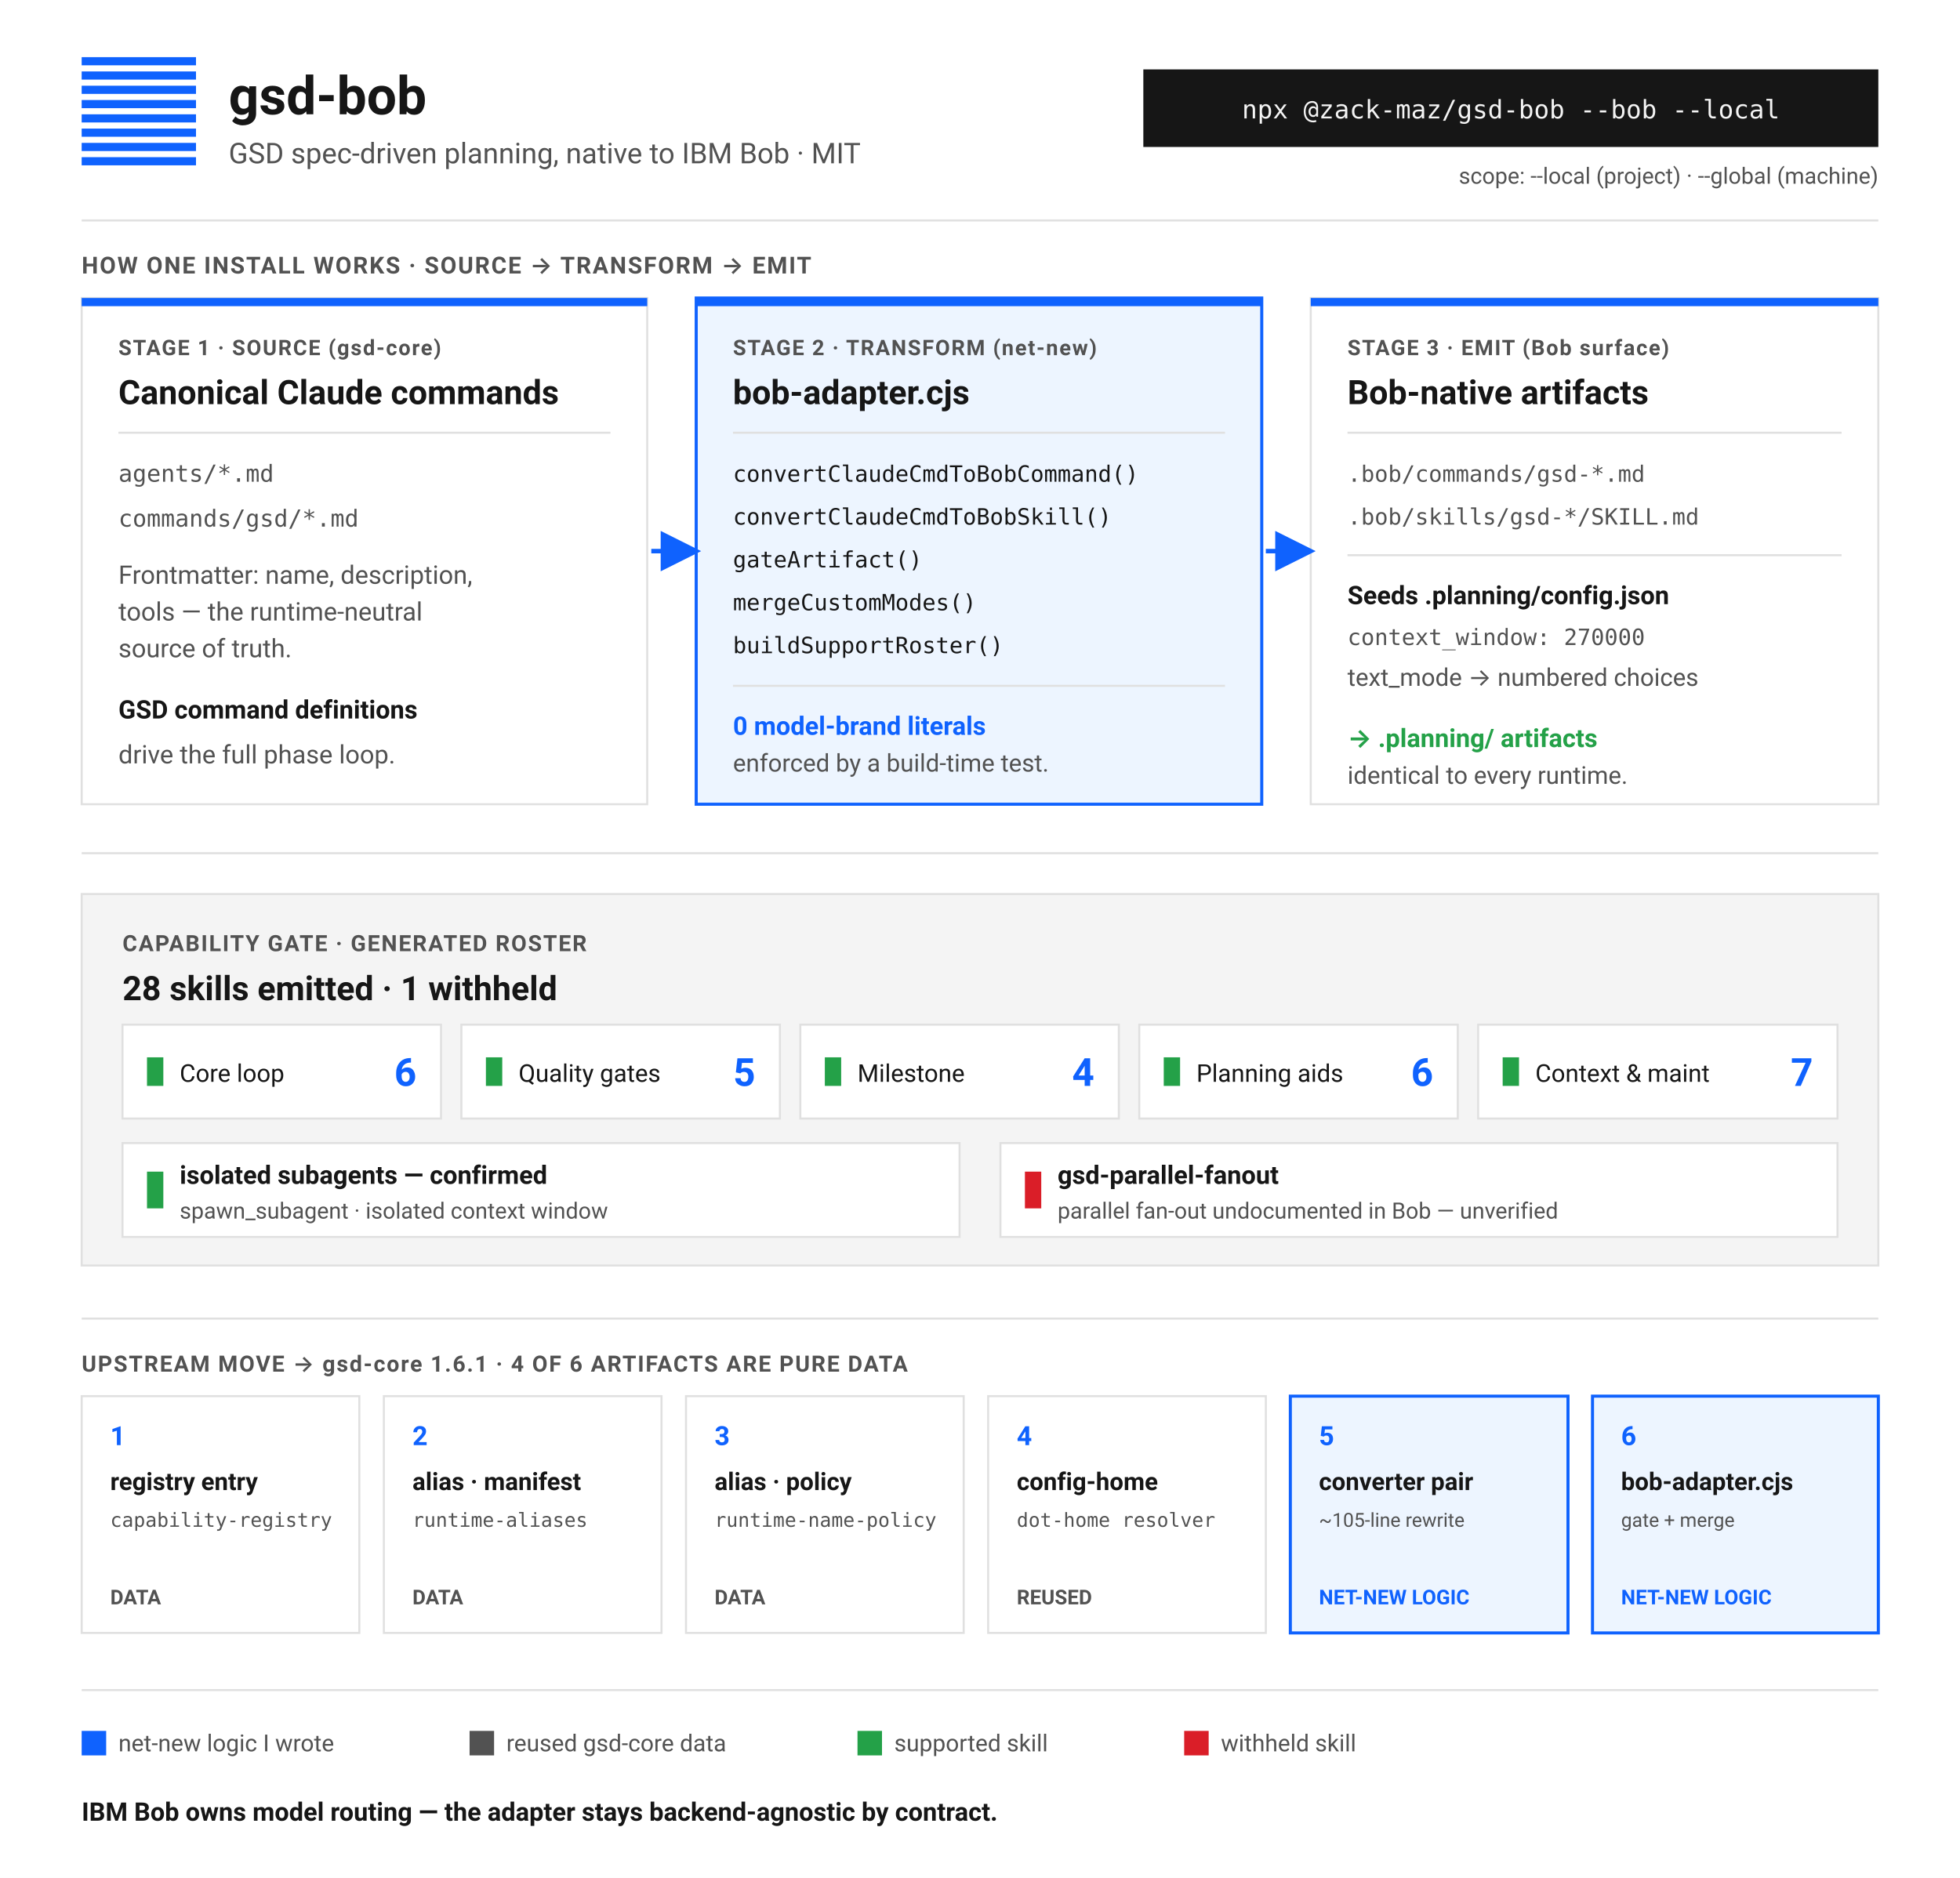
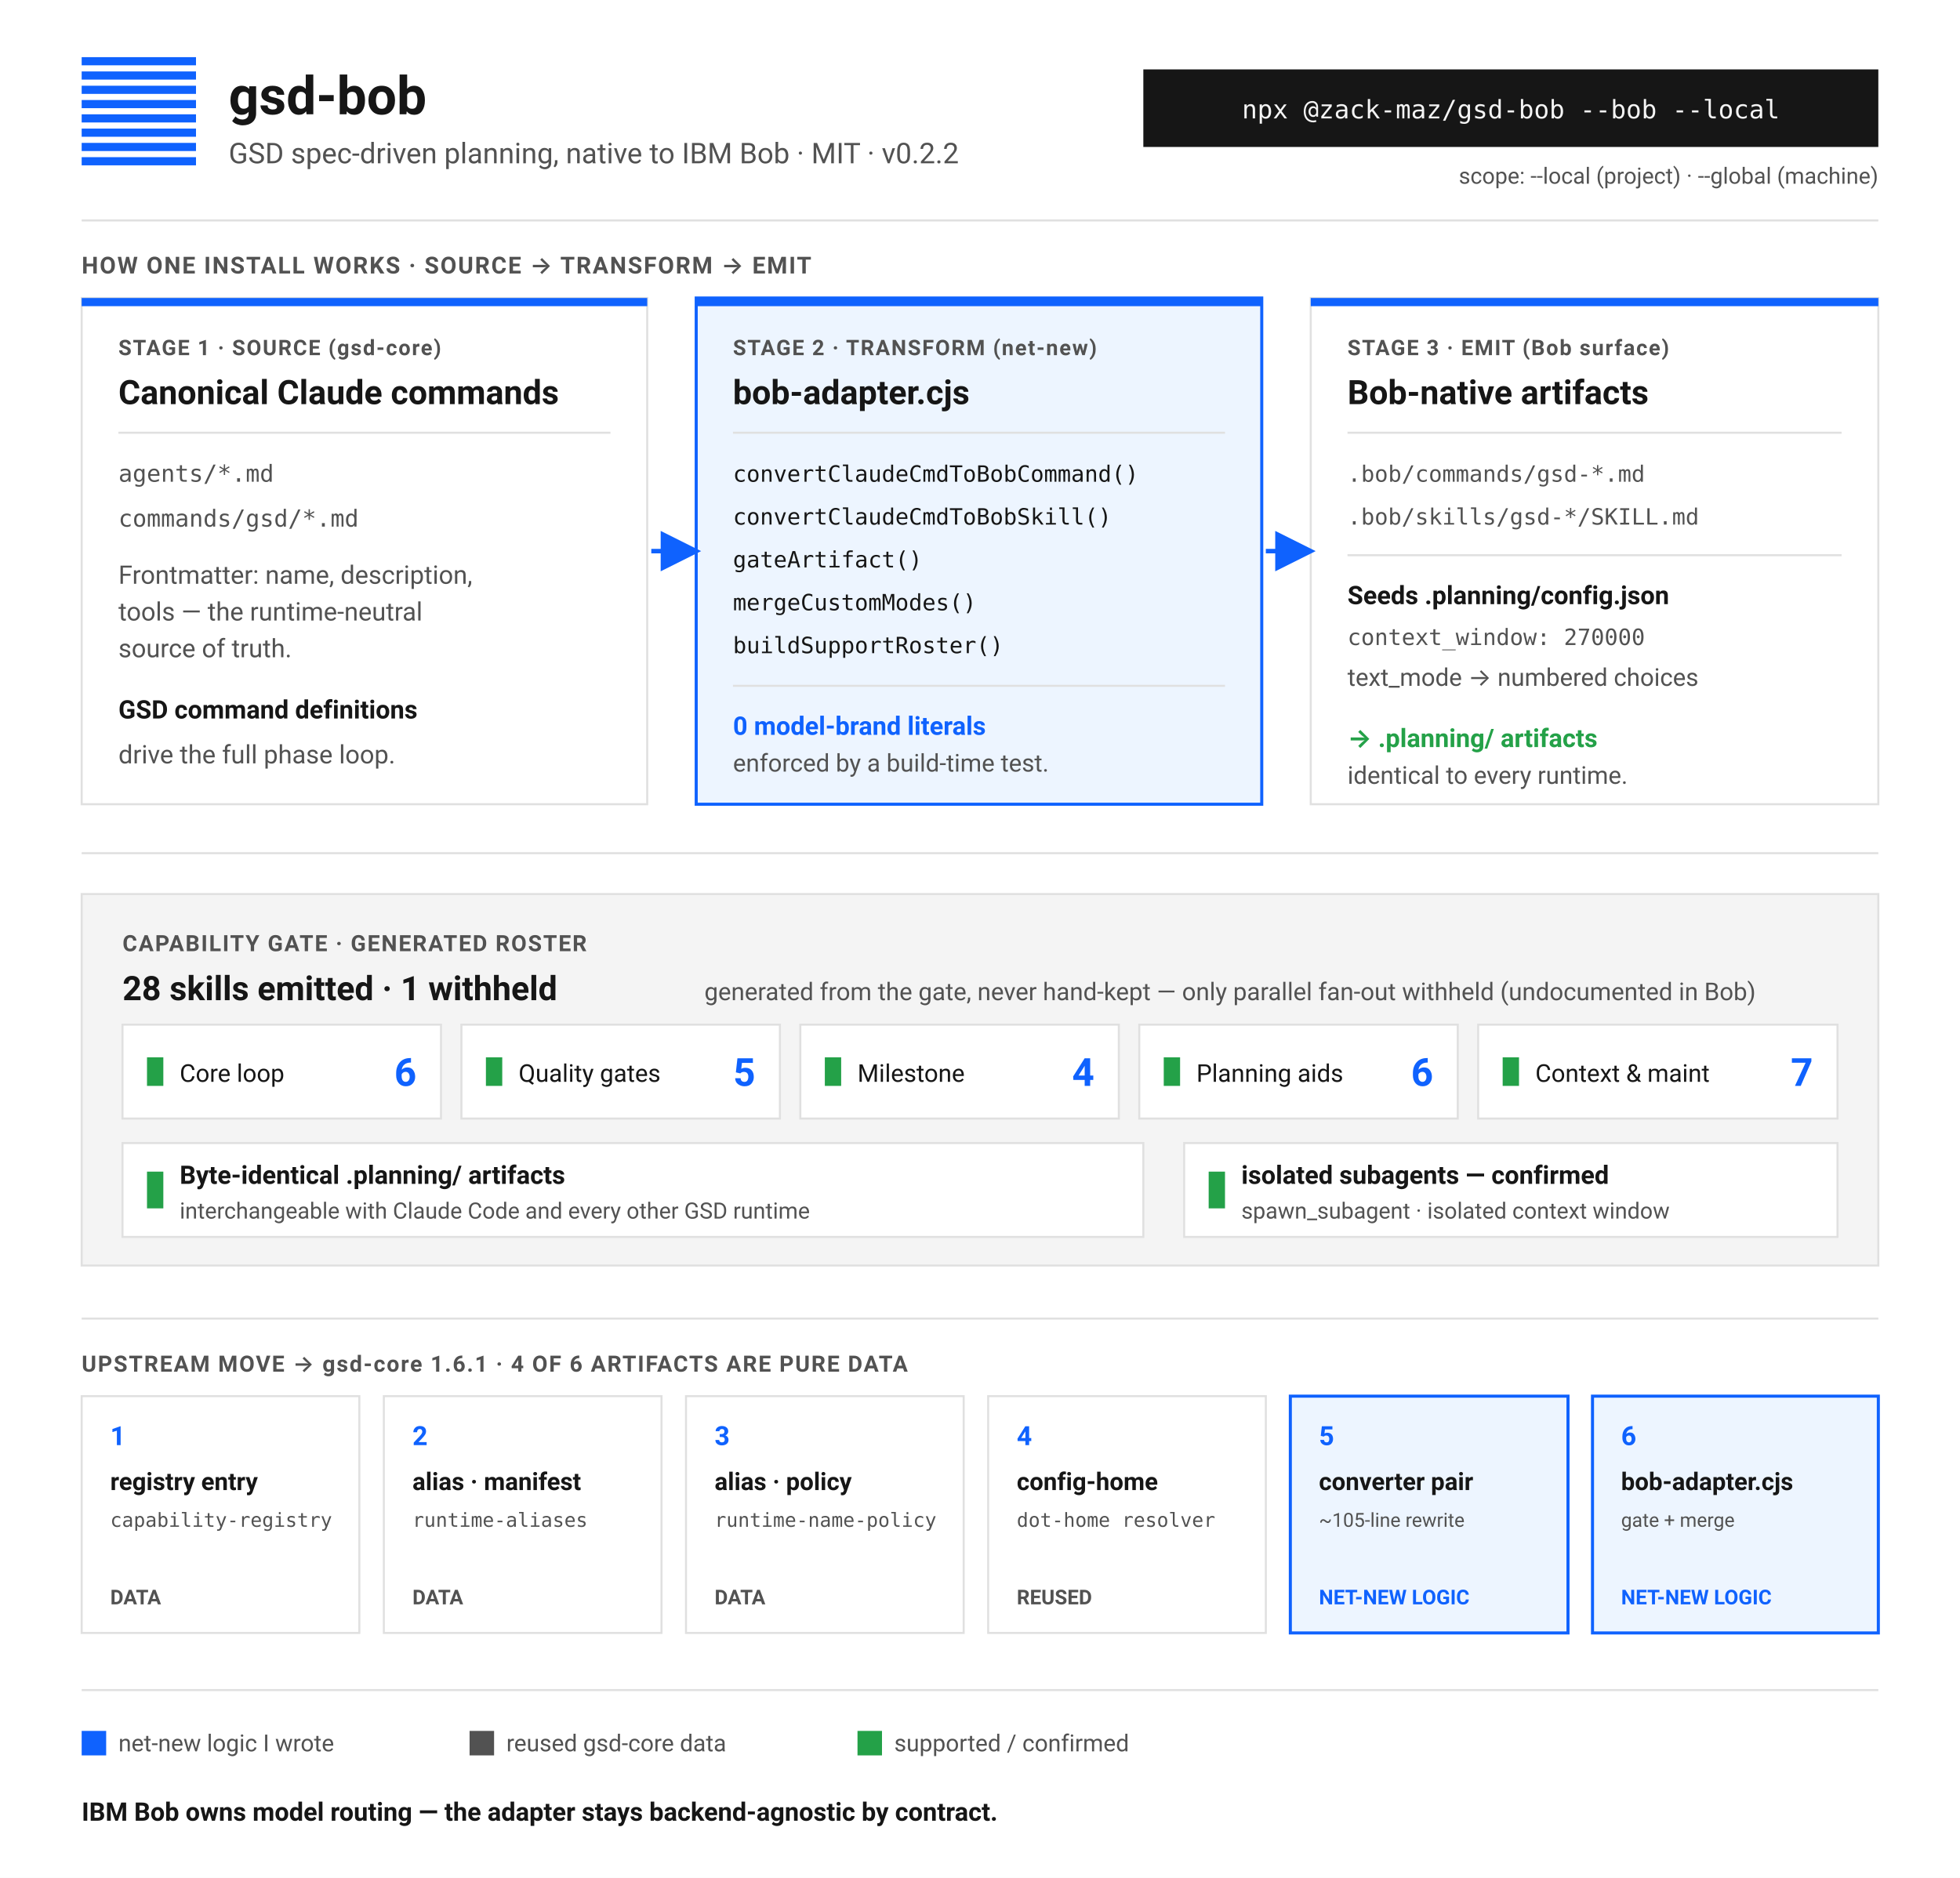
<svg xmlns="http://www.w3.org/2000/svg" viewBox="0 0 960 920" role="img" aria-labelledby="t d" font-family="'IBM Plex Sans', ui-sans-serif, system-ui, -apple-system, Segoe UI, Roboto, sans-serif">
  <style>
    .bg{fill:#ffffff;}
    .panel{fill:#f4f4f4;stroke:#e0e0e0;stroke-width:1;}
    .logic{fill:#edf5ff;stroke:#0f62fe;stroke-width:1.5;}
    .white{fill:#ffffff;stroke:#e0e0e0;stroke-width:1;}
    .ink{fill:#161616;}
    .mut{fill:#525252;}
    .blue{fill:#0f62fe;}
    .bar{fill:#0f62fe;}
    .mono{font-family:'IBM Plex Mono', ui-monospace, SFMono-Regular, Menlo, monospace;}
    .lbl{fill:#525252;font-weight:600;letter-spacing:0.06em;}
    .rule{stroke:#e0e0e0;stroke-width:1;}
    .arw{stroke:#0f62fe;stroke-width:2.2;fill:none;}
    .pill{fill:#161616;}
    .grn{fill:#24a148;}
-     .red{fill:#da1e28;}
  </style>
  <defs>
    <marker id="a" markerWidth="9" markerHeight="9" refX="7" refY="4.5" orient="auto">
      <path d="M0 0 L9 4.5 L0 9 z" fill="#0f62fe" />
    </marker>
  </defs>
  <rect class="bg" x="0" y="0" width="960" height="920" />
  <g>
    <rect class="bar" x="40" y="28" width="56" height="4" />
    <rect class="bar" x="40" y="35" width="56" height="4" />
    <rect class="bar" x="40" y="42" width="56" height="4" />
    <rect class="bar" x="40" y="49" width="56" height="4" />
    <rect class="bar" x="40" y="56" width="56" height="4" />
    <rect class="bar" x="40" y="63" width="56" height="4" />
    <rect class="bar" x="40" y="70" width="56" height="4" />
    <rect class="bar" x="40" y="77" width="56" height="4" />
  </g>
  <text x="112" y="56" class="ink" font-size="26" font-weight="700">gsd-bob</text>
-   <text x="112" y="80" class="mut" font-size="14">GSD spec-driven planning, native to IBM Bob · MIT</text>
+   <text x="112" y="80" class="mut" font-size="14">GSD spec-driven planning, native to IBM Bob · MIT · v0.2.2</text>
  <rect class="pill" x="560" y="34" width="360" height="38" />
  <text x="740" y="58" text-anchor="middle" class="mono" fill="#f4f4f4" font-size="12.5">npx @zack-maz/gsd-bob --bob --local</text>
  <text x="920" y="90" text-anchor="end" class="mut" font-size="11">scope: --local (project) · --global (machine)</text>
  <line class="rule" x1="40" y1="108" x2="920" y2="108" />
  <text x="40" y="134" class="lbl" font-size="11.5">HOW ONE INSTALL WORKS · SOURCE → TRANSFORM → EMIT</text>
  <rect class="white" x="40" y="146" width="277" height="248" />
  <rect class="bar" x="40" y="146" width="277" height="4" />
  <text x="58" y="174" class="lbl" font-size="10.5">STAGE 1 · SOURCE (gsd-core)</text>
  <text x="58" y="198" class="ink" font-size="16.5" font-weight="700">Canonical Claude commands</text>
  <line class="rule" x1="58" y1="212" x2="299" y2="212" />
  <text x="58" y="236" class="mut mono" font-size="11.5">agents/*.md</text>
  <text x="58" y="258" class="mut mono" font-size="11.5">commands/gsd/*.md</text>
  <text x="58" y="286" class="mut" font-size="12.5">Frontmatter: name, description,</text>
  <text x="58" y="304" class="mut" font-size="12.5">tools — the runtime-neutral</text>
  <text x="58" y="322" class="mut" font-size="12.5">source of truth.</text>
  <text x="58" y="352" class="ink" font-size="12.5" font-weight="600">GSD command definitions</text>
  <text x="58" y="374" class="mut" font-size="12.5">drive the full phase loop.</text>
  <rect class="logic" x="341" y="146" width="277" height="248" />
  <rect class="bar" x="341" y="146" width="277" height="4" />
  <text x="359" y="174" class="lbl" font-size="10.5" fill="#0f62fe">STAGE 2 · TRANSFORM (net-new)</text>
  <text x="359" y="198" class="ink" font-size="16.5" font-weight="700">bob-adapter.cjs</text>
  <line class="rule" x1="359" y1="212" x2="600" y2="212" />
  <text x="359" y="236" class="ink mono" font-size="11">convertClaudeCmdToBobCommand()</text>
  <text x="359" y="257" class="ink mono" font-size="11">convertClaudeCmdToBobSkill()</text>
  <text x="359" y="278" class="ink mono" font-size="11">gateArtifact()</text>
  <text x="359" y="299" class="ink mono" font-size="11">mergeCustomModes()</text>
  <text x="359" y="320" class="ink mono" font-size="11">buildSupportRoster()</text>
  <line class="rule" x1="359" y1="336" x2="600" y2="336" />
  <text x="359" y="360" class="blue" font-size="12.5" font-weight="600">0 model-brand literals</text>
  <text x="359" y="378" class="mut" font-size="12">enforced by a build-time test.</text>
  <rect class="white" x="642" y="146" width="278" height="248" />
  <rect class="bar" x="642" y="146" width="278" height="4" />
  <text x="660" y="174" class="lbl" font-size="10.5">STAGE 3 · EMIT (Bob surface)</text>
  <text x="660" y="198" class="ink" font-size="16.5" font-weight="700">Bob-native artifacts</text>
  <line class="rule" x1="660" y1="212" x2="902" y2="212" />
  <text x="660" y="236" class="mut mono" font-size="11">.bob/commands/gsd-*.md</text>
  <text x="660" y="257" class="mut mono" font-size="11">.bob/skills/gsd-*/SKILL.md</text>
  <line class="rule" x1="660" y1="272" x2="902" y2="272" />
  <text x="660" y="296" class="ink" font-size="12.5" font-weight="600">Seeds .planning/config.json</text>
  <text x="660" y="316" class="mut mono" font-size="11">context_window: 270000</text>
  <text x="660" y="336" class="mut" font-size="12">text_mode → numbered choices</text>
  <text x="660" y="366" class="grn" font-size="12.5" font-weight="700">→ .planning/ artifacts</text>
  <text x="660" y="384" class="mut" font-size="12">identical to every runtime.</text>
  <path class="arw" d="M319 270 L339 270" marker-end="url(#a)" />
  <path class="arw" d="M620 270 L640 270" marker-end="url(#a)" />
  <line class="rule" x1="40" y1="418" x2="920" y2="418" />
  <rect class="panel" x="40" y="438" width="880" height="182" />
  <text x="60" y="466" class="lbl" font-size="11">CAPABILITY GATE · GENERATED ROSTER</text>
  <text x="60" y="490" class="ink" font-size="16.5" font-weight="700">28 skills emitted · 1 withheld</text>
+   <text x="345" y="490" class="mut" font-size="12">generated from the gate, never hand-kept — only parallel fan-out withheld (undocumented in Bob)</text>
  <g>
    <rect class="white" x="60" y="502" width="156" height="46" />
    <rect class="grn" x="72" y="518" width="8" height="14" />
    <text x="88" y="530" class="ink" font-size="12">Core loop</text>
    <text x="204" y="532" text-anchor="end" class="blue" font-size="19" font-weight="700">6</text>
    <rect class="white" x="226" y="502" width="156" height="46" />
    <rect class="grn" x="238" y="518" width="8" height="14" />
    <text x="254" y="530" class="ink" font-size="12">Quality gates</text>
    <text x="370" y="532" text-anchor="end" class="blue" font-size="19" font-weight="700">5</text>
    <rect class="white" x="392" y="502" width="156" height="46" />
    <rect class="grn" x="404" y="518" width="8" height="14" />
    <text x="420" y="530" class="ink" font-size="12">Milestone</text>
    <text x="536" y="532" text-anchor="end" class="blue" font-size="19" font-weight="700">4</text>
    <rect class="white" x="558" y="502" width="156" height="46" />
    <rect class="grn" x="570" y="518" width="8" height="14" />
    <text x="586" y="530" class="ink" font-size="12">Planning aids</text>
    <text x="702" y="532" text-anchor="end" class="blue" font-size="19" font-weight="700">6</text>
    <rect class="white" x="724" y="502" width="176" height="46" />
    <rect class="grn" x="736" y="518" width="8" height="14" />
    <text x="752" y="530" class="ink" font-size="12">Context &amp; maint</text>
    <text x="888" y="532" text-anchor="end" class="blue" font-size="19" font-weight="700">7</text>
  </g>
  <g>
-     <rect class="white" x="60" y="560" width="410" height="46" />
+     <rect class="white" x="60" y="560" width="500" height="46" />
    <rect class="grn" x="72" y="574" width="8" height="18" />
-     <text x="88" y="580" class="ink" font-size="12.5" font-weight="600">isolated subagents — confirmed</text>
-     <text x="88" y="597" class="mut" font-size="11">spawn_subagent · isolated context window</text>
-     <rect class="white" x="490" y="560" width="410" height="46" />
-     <rect class="red" x="502" y="574" width="8" height="18" />
-     <text x="518" y="580" class="ink" font-size="12.5" font-weight="600">gsd-parallel-fanout</text>
-     <text x="518" y="597" class="mut" font-size="11">parallel fan-out undocumented in Bob — unverified</text>
+     <text x="88" y="580" class="ink" font-size="12.5" font-weight="600">Byte-identical .planning/ artifacts</text>
+     <text x="88" y="597" class="mut" font-size="11">interchangeable with Claude Code and every other GSD runtime</text>
+     <rect class="white" x="580" y="560" width="320" height="46" />
+     <rect class="grn" x="592" y="574" width="8" height="18" />
+     <text x="608" y="580" class="ink" font-size="12.5" font-weight="600">isolated subagents — confirmed</text>
+     <text x="608" y="597" class="mut" font-size="11">spawn_subagent · isolated context window</text>
  </g>
  <line class="rule" x1="40" y1="646" x2="920" y2="646" />
  <text x="40" y="672" class="lbl" font-size="11">UPSTREAM MOVE → gsd-core 1.6.1 · 4 OF 6 ARTIFACTS ARE PURE DATA</text>
  <g>
    <rect class="white" x="40" y="684" width="136" height="116" />
    <text x="54" y="708" class="blue" font-size="13" font-weight="700">1</text>
    <text x="54" y="730" class="ink" font-size="12" font-weight="600">registry entry</text>
    <text x="54" y="748" class="mut mono" font-size="9.5">capability-registry</text>
    <text x="54" y="786" class="mut" font-size="10" font-weight="700">DATA</text>
    <rect class="white" x="188" y="684" width="136" height="116" />
    <text x="202" y="708" class="blue" font-size="13" font-weight="700">2</text>
    <text x="202" y="730" class="ink" font-size="12" font-weight="600">alias · manifest</text>
    <text x="202" y="748" class="mut mono" font-size="9.5">runtime-aliases</text>
    <text x="202" y="786" class="mut" font-size="10" font-weight="700">DATA</text>
    <rect class="white" x="336" y="684" width="136" height="116" />
    <text x="350" y="708" class="blue" font-size="13" font-weight="700">3</text>
    <text x="350" y="730" class="ink" font-size="12" font-weight="600">alias · policy</text>
    <text x="350" y="748" class="mut mono" font-size="9.5">runtime-name-policy</text>
    <text x="350" y="786" class="mut" font-size="10" font-weight="700">DATA</text>
    <rect class="white" x="484" y="684" width="136" height="116" />
    <text x="498" y="708" class="blue" font-size="13" font-weight="700">4</text>
    <text x="498" y="730" class="ink" font-size="12" font-weight="600">config-home</text>
    <text x="498" y="748" class="mut mono" font-size="9.5">dot-home resolver</text>
    <text x="498" y="786" class="mut" font-size="10" font-weight="700">REUSED</text>
    <rect class="logic" x="632" y="684" width="136" height="116" />
    <text x="646" y="708" class="blue" font-size="13" font-weight="700">5</text>
    <text x="646" y="730" class="ink" font-size="12" font-weight="600">converter pair</text>
    <text x="646" y="748" class="mut" font-size="9.5">~105-line rewrite</text>
    <text x="646" y="786" class="blue" font-size="10" font-weight="700">NET-NEW LOGIC</text>
    <rect class="logic" x="780" y="684" width="140" height="116" />
    <text x="794" y="708" class="blue" font-size="13" font-weight="700">6</text>
    <text x="794" y="730" class="ink" font-size="12" font-weight="600">bob-adapter.cjs</text>
    <text x="794" y="748" class="mut" font-size="9.5">gate + merge</text>
    <text x="794" y="786" class="blue" font-size="10" font-weight="700">NET-NEW LOGIC</text>
  </g>
  <line class="rule" x1="40" y1="828" x2="920" y2="828" />
  <g font-size="11.5">
    <rect class="blue" x="40" y="848" width="12" height="12" />
    <text x="58" y="858" class="mut">net-new logic I wrote</text>
    <rect class="mut" x="230" y="848" width="12" height="12" />
    <text x="248" y="858" class="mut">reused gsd-core data</text>
    <rect class="grn" x="420" y="848" width="12" height="12" />
-     <text x="438" y="858" class="mut">supported skill</text>
-     <rect class="red" x="580" y="848" width="12" height="12" />
-     <text x="598" y="858" class="mut">withheld skill</text>
+     <text x="438" y="858" class="mut">supported / confirmed</text>
  </g>
  <text x="40" y="892" class="ink" font-size="12.5" font-weight="600">IBM Bob owns model routing — the adapter stays backend-agnostic by contract.</text>
</svg>
